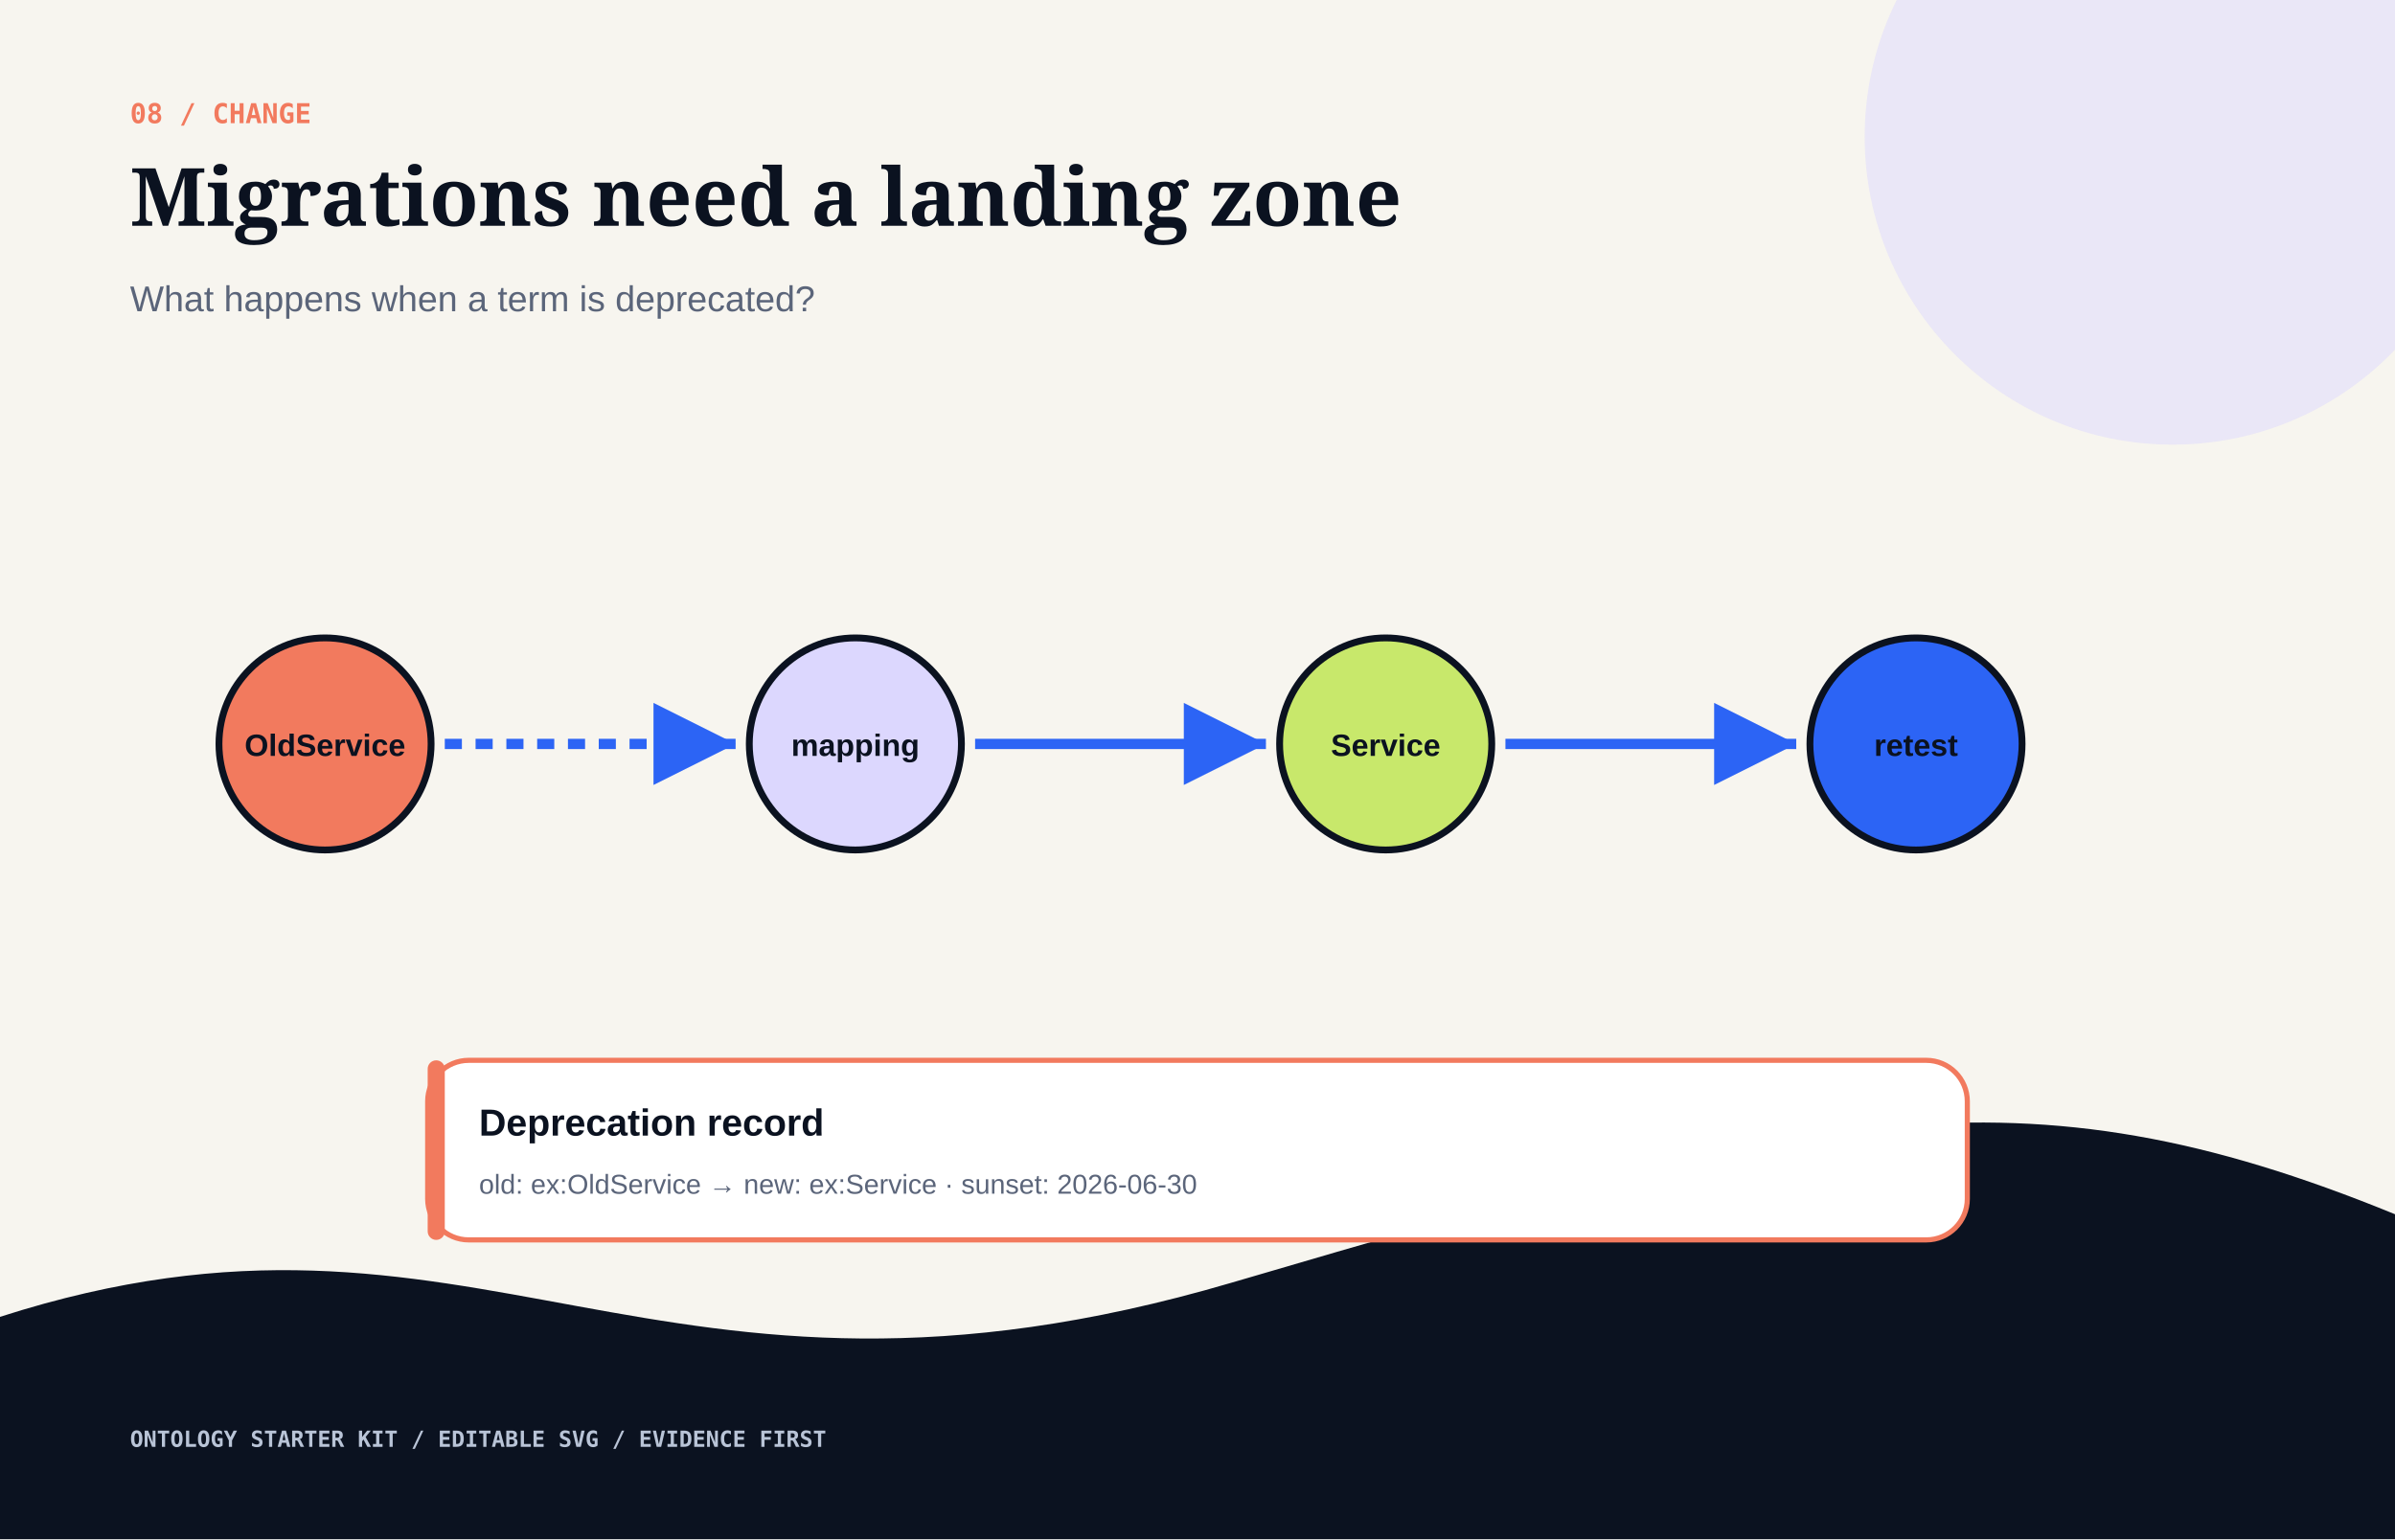
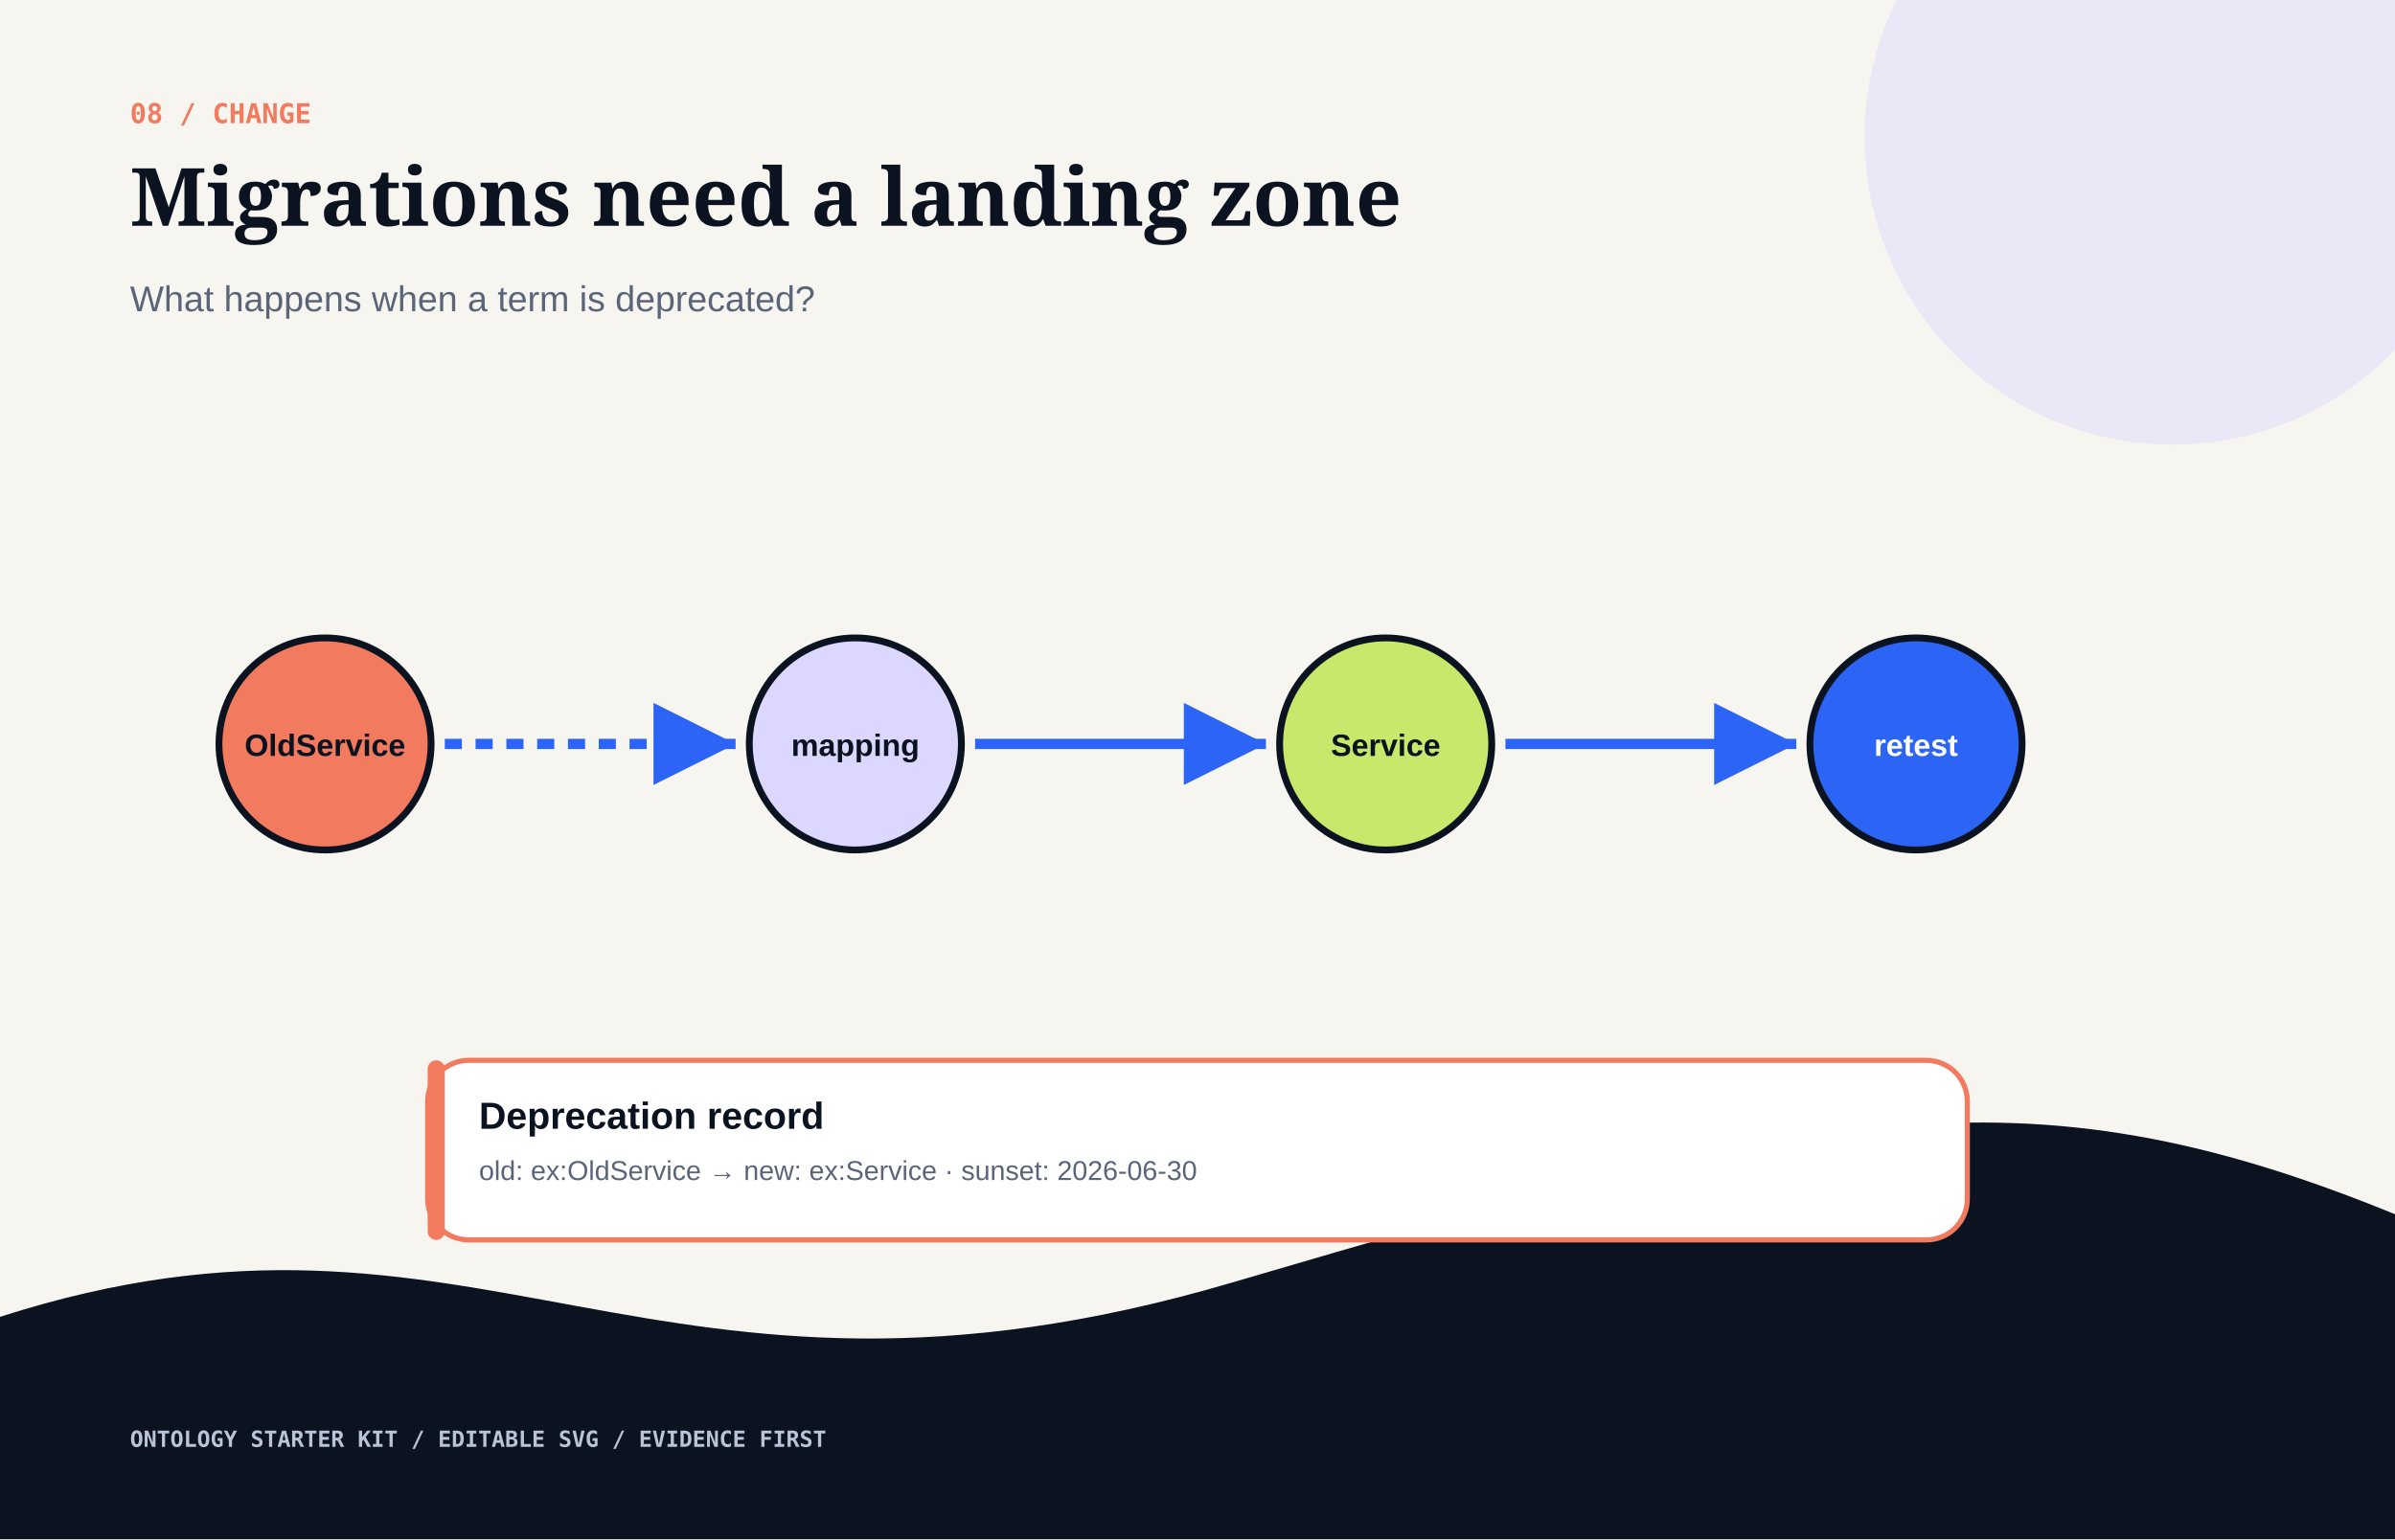
<svg xmlns="http://www.w3.org/2000/svg" viewBox="0 0 1400 900" role="img" aria-labelledby="title desc">
  <rect width="1400" height="900" fill="#F7F5EF" />
  <circle cx="1270" cy="80" r="180" fill="#DCD7FE" opacity=".48" />
  <path d="M0 770 C280 680 380 850 720 750 S1180 620 1400 710 V900 H0Z" fill="#0B1220" />
  <text x="76" y="72" font-family="monospace" font-size="16px" font-weight="800" text-anchor="start" fill="#F27A5E">08 / CHANGE</text>
  <text x="76" y="132" font-family="Georgia,serif" font-size="47px" font-weight="800" text-anchor="start" fill="#0B1220">Migrations need a landing zone</text>
  <text x="76" y="182" font-family="Arial,sans-serif" font-size="21px" font-weight="500" text-anchor="start" fill="#5B657A">What happens when a term is deprecated?</text>
  <text x="76" y="846" font-family="monospace" font-size="13px" font-weight="700" text-anchor="start" fill="#B9C4D7">ONTOLOGY STARTER KIT  /  EDITABLE SVG  /  EVIDENCE FIRST</text>
  <circle cx="190" cy="435" r="62" fill="#F27A5E" stroke="#0B1220" stroke-width="4" />
  <text x="190" y="442.0" font-family="Arial,sans-serif" font-size="18px" font-weight="700" text-anchor="middle" fill="#0B1220">OldService</text>
  <circle cx="500" cy="435" r="62" fill="#DCD7FE" stroke="#0B1220" stroke-width="4" />
  <text x="500" y="442.0" font-family="Arial,sans-serif" font-size="18px" font-weight="700" text-anchor="middle" fill="#0B1220">mapping</text>
  <circle cx="810" cy="435" r="62" fill="#C8E86B" stroke="#0B1220" stroke-width="4" />
  <text x="810" y="442.0" font-family="Arial,sans-serif" font-size="18px" font-weight="700" text-anchor="middle" fill="#0B1220">Service</text>
  <circle cx="1120" cy="435" r="62" fill="#2C64F5" stroke="#0B1220" stroke-width="4" />
-   <text x="1120" y="442.0" font-family="Arial,sans-serif" font-size="18px" font-weight="700" text-anchor="middle" fill="#0B1220">retest</text>
+   <text x="1120" y="442.0" font-family="Arial,sans-serif" font-size="18px" font-weight="700" text-anchor="middle" fill="#FFFFFF">retest</text>
  <path d="M260 435 H430" stroke="#2C64F5" stroke-width="6" stroke-dasharray="10 8" marker-end="url(#arrow)" />
  <path d="M570 435 H740" stroke="#2C64F5" stroke-width="6" marker-end="url(#arrow)" />
  <path d="M880 435 H1050" stroke="#2C64F5" stroke-width="6" marker-end="url(#arrow)" />
  <rect x="250" y="620" width="900" height="105" rx="24" fill="#FFFFFF" stroke="#F27A5E" stroke-width="3" />
  <rect x="250" y="620" width="10" height="105" rx="5" fill="#F27A5E" />
-   <text x="280" y="664" font-family="Arial,sans-serif" font-size="22px" font-weight="700" text-anchor="start" fill="#0B1220">Deprecation record</text>
-   <text x="280" y="698" font-family="Arial,sans-serif" font-size="16px" font-weight="500" text-anchor="start" fill="#5B657A">old: ex:OldService  →  new: ex:Service  ·  sunset: 2026-06-30</text>
+   <text x="280" y="660" font-family="Arial,sans-serif" font-size="22px" font-weight="700" text-anchor="start" fill="#0B1220">Deprecation record</text>
+   <text x="280" y="690" font-family="Arial,sans-serif" font-size="16px" font-weight="500" text-anchor="start" fill="#5B657A">old: ex:OldService  →  new: ex:Service  ·  sunset: 2026-06-30</text>
  <defs>
    <marker id="arrow" markerWidth="10" markerHeight="10" refX="8" refY="4" orient="auto">
      <path d="M0,0 L0,8 L8,4z" fill="#2C64F5" />
    </marker>
  </defs>
</svg>
